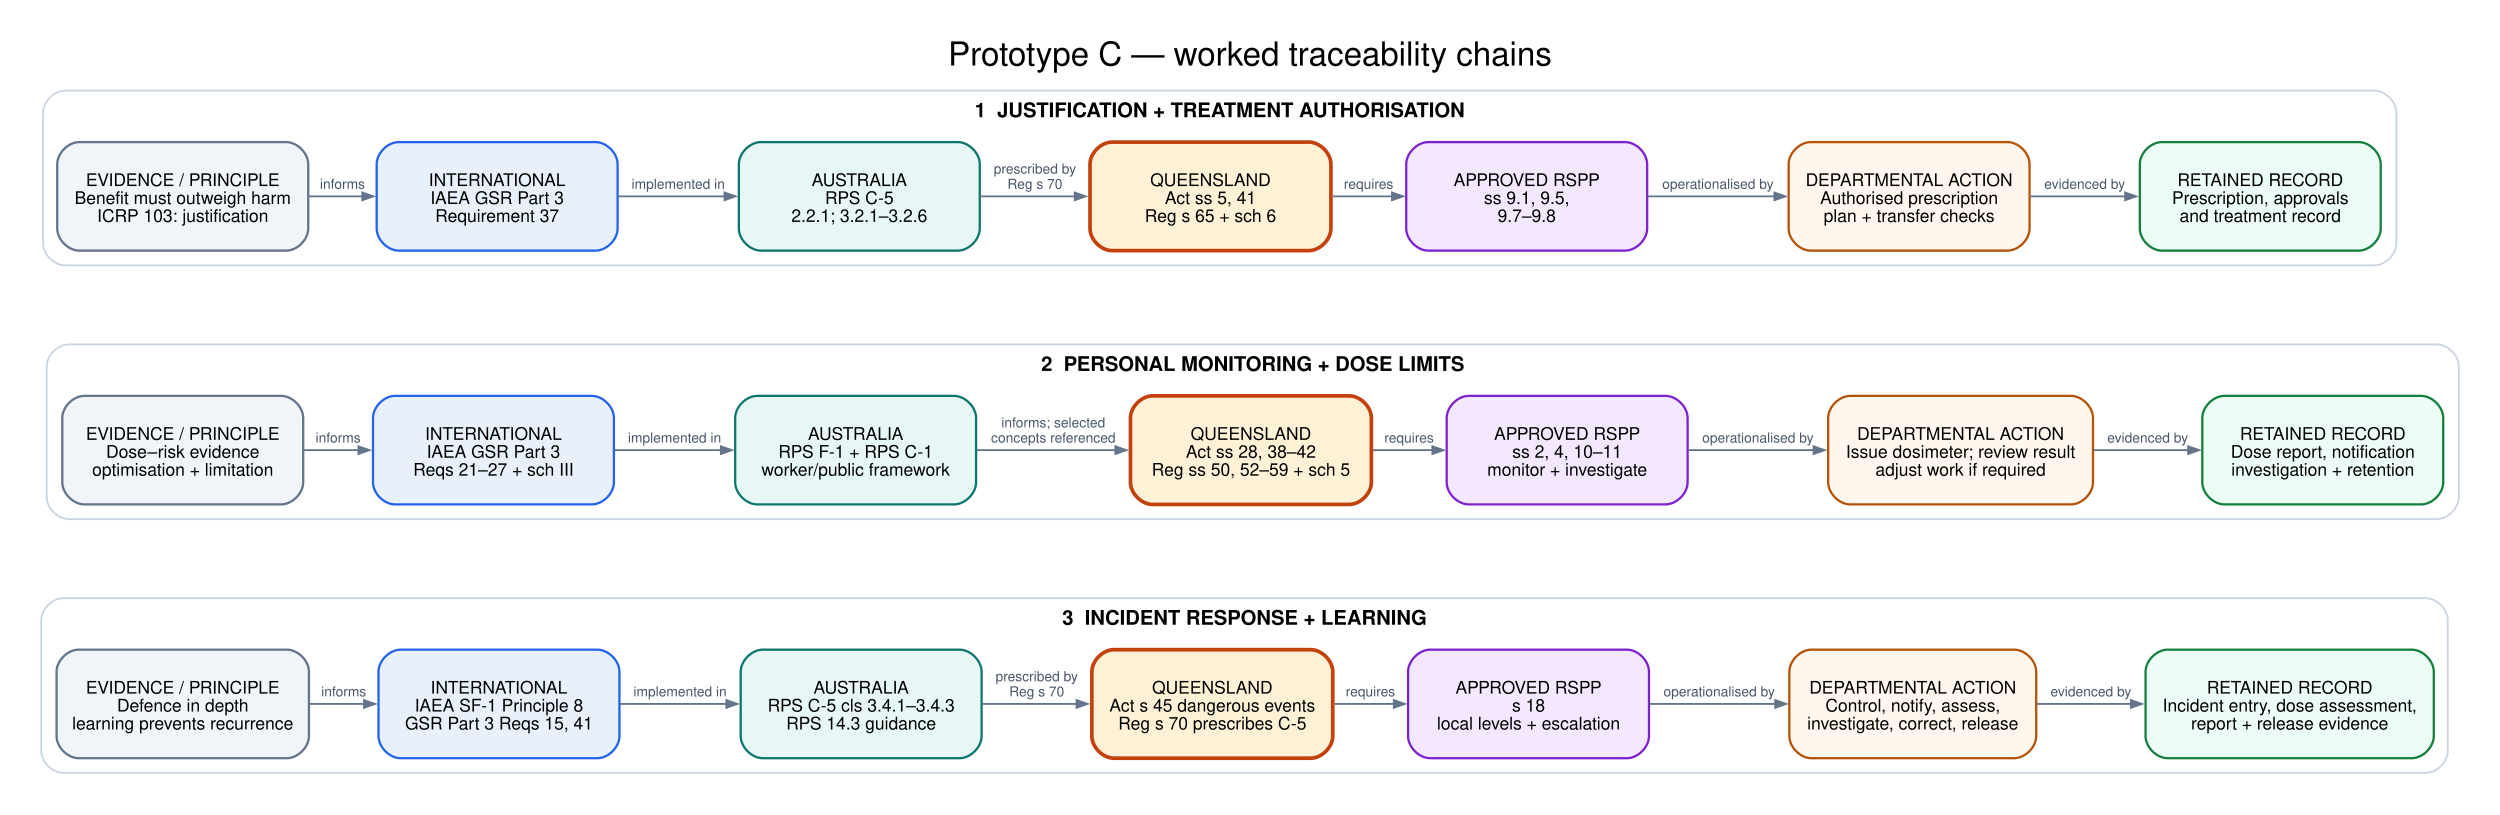
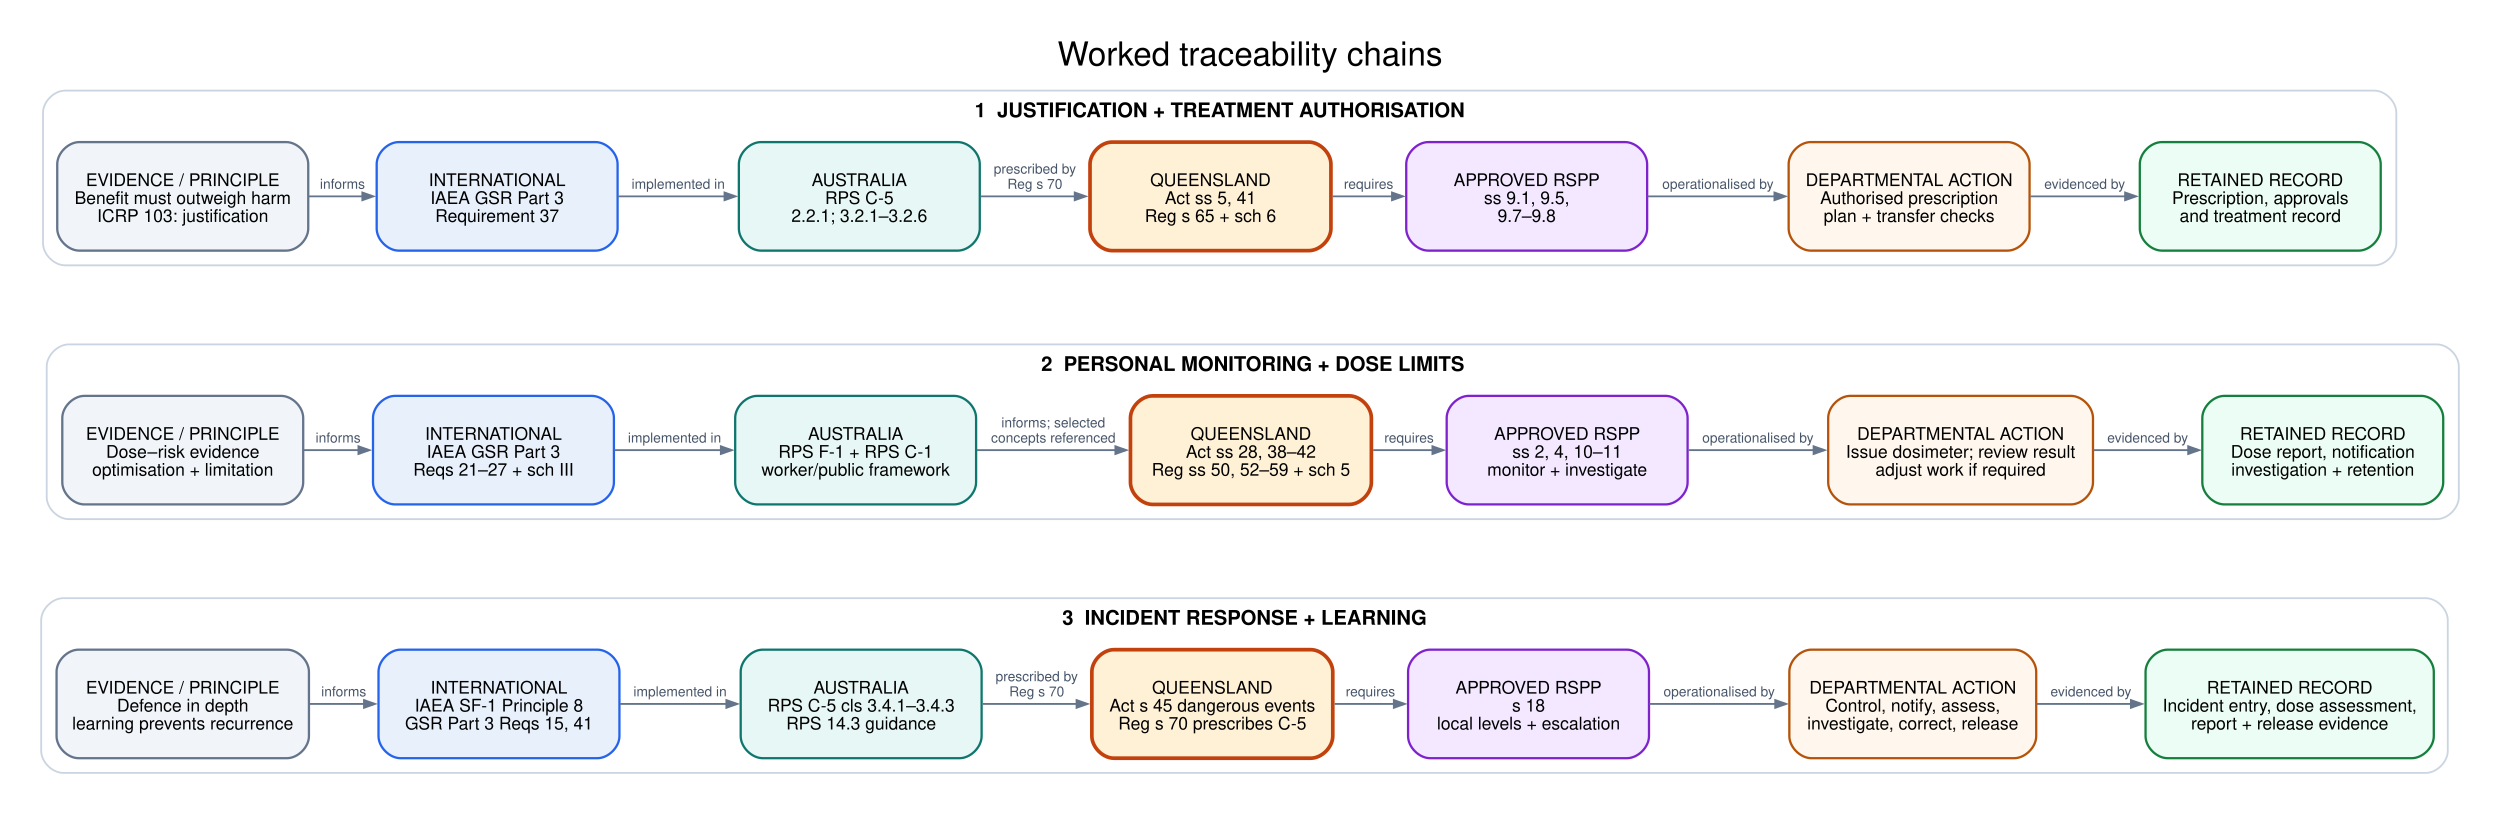
<svg xmlns="http://www.w3.org/2000/svg" width="1360pt" height="443pt" viewBox="0.00 0.00 1359.80 442.67">
  <g id="graph0" class="graph" transform="scale(1 1) rotate(0) translate(14.4 428.27)">
-     <text text-anchor="middle" x="665.5" y="-392.77" font-family="Helvetica,sans-Serif" font-size="18.00">Prototype C — worked traceability chains</text>
+     <text text-anchor="middle" x="665.5" y="-392.77" font-family="Helvetica,sans-Serif" font-size="18.00">Worked traceability chains</text>
    <g id="clust1" class="cluster">
      <path fill="none" stroke="#cbd5e1" d="M21,-284.08C21,-284.08 1277,-284.08 1277,-284.08 1283,-284.08 1289,-290.08 1289,-296.08 1289,-296.08 1289,-367.12 1289,-367.12 1289,-373.12 1283,-379.12 1277,-379.12 1277,-379.12 21,-379.12 21,-379.12 15,-379.12 9,-373.12 9,-367.12 9,-367.12 9,-296.08 9,-296.08 9,-290.08 15,-284.08 21,-284.08" />
      <text text-anchor="middle" x="649" y="-364.67" font-family="Helvetica,sans-Serif" font-weight="bold" font-size="11.00">1  JUSTIFICATION + TREATMENT AUTHORISATION</text>
    </g>
    <g id="clust2" class="cluster">
      <path fill="none" stroke="#cbd5e1" d="M23,-146.04C23,-146.04 1311,-146.04 1311,-146.04 1317,-146.04 1323,-152.04 1323,-158.04 1323,-158.04 1323,-229.08 1323,-229.08 1323,-235.08 1317,-241.08 1311,-241.08 1311,-241.08 23,-241.08 23,-241.08 17,-241.08 11,-235.08 11,-229.08 11,-229.08 11,-158.04 11,-158.04 11,-152.04 17,-146.04 23,-146.04" />
      <text text-anchor="middle" x="667" y="-226.63" font-family="Helvetica,sans-Serif" font-weight="bold" font-size="11.00">2  PERSONAL MONITORING + DOSE LIMITS</text>
    </g>
    <g id="clust3" class="cluster">
      <path fill="none" stroke="#cbd5e1" d="M20,-8C20,-8 1305,-8 1305,-8 1311,-8 1317,-14 1317,-20 1317,-20 1317,-91.04 1317,-91.04 1317,-97.04 1311,-103.04 1305,-103.04 1305,-103.04 20,-103.04 20,-103.04 14,-103.04 8,-97.04 8,-91.04 8,-91.04 8,-20 8,-20 8,-14 14,-8 20,-8" />
      <text text-anchor="middle" x="662.5" y="-88.59" font-family="Helvetica,sans-Serif" font-weight="bold" font-size="11.00">3  INCIDENT RESPONSE + LEARNING</text>
    </g>
    <g id="node1" class="node">
      <path fill="#f1f5f9" stroke="#64748b" stroke-width="1.25" d="M141.26,-351.12C141.26,-351.12 28.74,-351.12 28.74,-351.12 22.74,-351.12 16.73,-345.12 16.73,-339.12 16.73,-339.12 16.73,-304.08 16.73,-304.08 16.73,-298.08 22.73,-292.08 28.73,-292.08 28.73,-292.08 141.26,-292.08 141.26,-292.08 147.26,-292.08 153.26,-298.08 153.26,-304.08 153.26,-304.08 153.26,-339.12 153.26,-339.12 153.26,-345.12 147.26,-351.12 141.26,-351.12" />
      <text text-anchor="middle" x="85" y="-327.2" font-family="Helvetica,sans-Serif" font-size="9.50">EVIDENCE / PRINCIPLE</text>
      <text text-anchor="middle" x="85" y="-317.45" font-family="Helvetica,sans-Serif" font-size="9.50">Benefit must outweigh harm</text>
      <text text-anchor="middle" x="85" y="-307.7" font-family="Helvetica,sans-Serif" font-size="9.50">ICRP 103: justification</text>
    </g>
    <g id="node2" class="node">
      <path fill="#e8f1fb" stroke="#2563eb" stroke-width="1.25" d="M309.52,-351.12C309.52,-351.12 202.48,-351.12 202.48,-351.12 196.48,-351.12 190.48,-345.12 190.48,-339.12 190.48,-339.12 190.48,-304.08 190.48,-304.08 190.48,-298.08 196.48,-292.08 202.48,-292.08 202.48,-292.08 309.52,-292.08 309.52,-292.08 315.52,-292.08 321.52,-298.08 321.52,-304.08 321.52,-304.08 321.52,-339.12 321.52,-339.12 321.52,-345.12 315.52,-351.12 309.52,-351.12" />
      <text text-anchor="middle" x="256" y="-327.2" font-family="Helvetica,sans-Serif" font-size="9.50">INTERNATIONAL</text>
      <text text-anchor="middle" x="256" y="-317.45" font-family="Helvetica,sans-Serif" font-size="9.50">IAEA GSR Part 3</text>
      <text text-anchor="middle" x="256" y="-307.7" font-family="Helvetica,sans-Serif" font-size="9.50">Requirement 37</text>
    </g>
    <g id="edge1" class="edge">
      <path fill="none" stroke="#64748b" d="M153.57,-321.6C163.19,-321.6 173.12,-321.6 182.82,-321.6" />
      <polygon fill="#64748b" stroke="#64748b" points="182.68,-323.7 188.68,-321.6 182.68,-319.5 182.68,-323.7" />
      <text text-anchor="middle" x="171.87" y="-325.72" font-family="Helvetica,sans-Serif" font-size="7.50" fill="#475569">informs</text>
    </g>
    <g id="node8" class="node">
      <path fill="#f1f5f9" stroke="#64748b" stroke-width="1.25" d="M138.52,-213.08C138.52,-213.08 31.48,-213.08 31.48,-213.08 25.48,-213.08 19.48,-207.08 19.48,-201.08 19.48,-201.08 19.48,-166.04 19.48,-166.04 19.48,-160.04 25.48,-154.04 31.48,-154.04 31.48,-154.04 138.52,-154.04 138.52,-154.04 144.52,-154.04 150.52,-160.04 150.52,-166.04 150.52,-166.04 150.52,-201.08 150.52,-201.08 150.52,-207.08 144.52,-213.08 138.52,-213.08" />
      <text text-anchor="middle" x="85" y="-189.16" font-family="Helvetica,sans-Serif" font-size="9.50">EVIDENCE / PRINCIPLE</text>
      <text text-anchor="middle" x="85" y="-179.41" font-family="Helvetica,sans-Serif" font-size="9.50">Dose–risk evidence</text>
      <text text-anchor="middle" x="85" y="-169.66" font-family="Helvetica,sans-Serif" font-size="9.50">optimisation + limitation</text>
    </g>
    <g id="node3" class="node">
      <path fill="#e6f7f5" stroke="#0f766e" stroke-width="1.25" d="M506.52,-351.12C506.52,-351.12 399.48,-351.12 399.48,-351.12 393.48,-351.12 387.48,-345.12 387.48,-339.12 387.48,-339.12 387.48,-304.08 387.48,-304.08 387.48,-298.08 393.48,-292.08 399.48,-292.08 399.48,-292.08 506.52,-292.08 506.52,-292.08 512.52,-292.08 518.52,-298.08 518.52,-304.08 518.52,-304.08 518.52,-339.12 518.52,-339.12 518.52,-345.12 512.52,-351.12 506.52,-351.12" />
      <text text-anchor="middle" x="453" y="-327.2" font-family="Helvetica,sans-Serif" font-size="9.50">AUSTRALIA</text>
      <text text-anchor="middle" x="453" y="-317.45" font-family="Helvetica,sans-Serif" font-size="9.50">RPS C-5</text>
      <text text-anchor="middle" x="453" y="-307.7" font-family="Helvetica,sans-Serif" font-size="9.50">2.2.1; 3.2.1–3.2.6</text>
    </g>
    <g id="edge2" class="edge">
      <path fill="none" stroke="#64748b" d="M321.87,-321.6C340.44,-321.6 360.74,-321.6 379.71,-321.6" />
      <polygon fill="#64748b" stroke="#64748b" points="379.68,-323.7 385.68,-321.6 379.68,-319.5 379.68,-323.7" />
      <text text-anchor="middle" x="354.5" y="-325.72" font-family="Helvetica,sans-Serif" font-size="7.50" fill="#475569">implemented in</text>
    </g>
    <g id="node4" class="node">
      <path fill="#fff1d6" stroke="#c2410c" stroke-width="2" d="M697.52,-351.12C697.52,-351.12 590.48,-351.12 590.48,-351.12 584.48,-351.12 578.48,-345.12 578.48,-339.12 578.48,-339.12 578.48,-304.08 578.48,-304.08 578.48,-298.08 584.48,-292.08 590.48,-292.08 590.48,-292.08 697.52,-292.08 697.52,-292.08 703.52,-292.08 709.52,-298.08 709.52,-304.08 709.52,-304.08 709.52,-339.12 709.52,-339.12 709.52,-345.12 703.52,-351.12 697.52,-351.12" />
      <text text-anchor="middle" x="644" y="-327.2" font-family="Helvetica,sans-Serif" font-size="9.50">QUEENSLAND</text>
      <text text-anchor="middle" x="644" y="-317.45" font-family="Helvetica,sans-Serif" font-size="9.50">Act ss 5, 41</text>
      <text text-anchor="middle" x="644" y="-307.7" font-family="Helvetica,sans-Serif" font-size="9.50">Reg s 65 + sch 6</text>
    </g>
    <g id="edge3" class="edge">
      <path fill="none" stroke="#64748b" d="M519,-321.6C535.6,-321.6 553.53,-321.6 570.48,-321.6" />
      <polygon fill="#64748b" stroke="#64748b" points="570.16,-323.7 576.16,-321.6 570.16,-319.5 570.16,-323.7" />
      <text text-anchor="middle" x="548.5" y="-333.97" font-family="Helvetica,sans-Serif" font-size="7.50" fill="#475569">prescribed by</text>
      <text text-anchor="middle" x="548.5" y="-325.72" font-family="Helvetica,sans-Serif" font-size="7.50" fill="#475569">Reg s 70</text>
    </g>
    <g id="node5" class="node">
      <path fill="#f3e8ff" stroke="#7e22ce" stroke-width="1.25" d="M869.52,-351.12C869.52,-351.12 762.48,-351.12 762.48,-351.12 756.48,-351.12 750.48,-345.12 750.48,-339.12 750.48,-339.12 750.48,-304.08 750.48,-304.08 750.48,-298.08 756.48,-292.08 762.48,-292.08 762.48,-292.08 869.52,-292.08 869.52,-292.08 875.52,-292.08 881.52,-298.08 881.52,-304.08 881.52,-304.08 881.52,-339.12 881.52,-339.12 881.52,-345.12 875.52,-351.12 869.52,-351.12" />
      <text text-anchor="middle" x="816" y="-327.2" font-family="Helvetica,sans-Serif" font-size="9.50">APPROVED RSPP</text>
      <text text-anchor="middle" x="816" y="-317.45" font-family="Helvetica,sans-Serif" font-size="9.50">ss 9.1, 9.5,</text>
      <text text-anchor="middle" x="816" y="-307.7" font-family="Helvetica,sans-Serif" font-size="9.50">9.7–9.8</text>
    </g>
    <g id="edge4" class="edge">
      <path fill="none" stroke="#64748b" d="M710.5,-321.6C721.1,-321.6 732.12,-321.6 742.86,-321.6" />
      <polygon fill="#64748b" stroke="#64748b" points="742.73,-323.7 748.73,-321.6 742.73,-319.5 742.73,-323.7" />
      <text text-anchor="middle" x="730" y="-325.72" font-family="Helvetica,sans-Serif" font-size="7.50" fill="#475569">requires</text>
    </g>
    <g id="node6" class="node">
      <path fill="#fff7ed" stroke="#b45309" stroke-width="1.25" d="M1077.52,-351.12C1077.52,-351.12 970.48,-351.12 970.48,-351.12 964.48,-351.12 958.48,-345.12 958.48,-339.12 958.48,-339.12 958.48,-304.08 958.48,-304.08 958.48,-298.08 964.48,-292.08 970.48,-292.08 970.48,-292.08 1077.52,-292.08 1077.52,-292.08 1083.52,-292.08 1089.52,-298.08 1089.52,-304.08 1089.52,-304.08 1089.52,-339.12 1089.52,-339.12 1089.52,-345.12 1083.52,-351.12 1077.52,-351.12" />
      <text text-anchor="middle" x="1024" y="-327.2" font-family="Helvetica,sans-Serif" font-size="9.50">DEPARTMENTAL ACTION</text>
      <text text-anchor="middle" x="1024" y="-317.45" font-family="Helvetica,sans-Serif" font-size="9.50">Authorised prescription</text>
      <text text-anchor="middle" x="1024" y="-307.7" font-family="Helvetica,sans-Serif" font-size="9.50">plan + transfer checks</text>
    </g>
    <g id="edge5" class="edge">
      <path fill="none" stroke="#64748b" d="M881.81,-321.6C903.83,-321.6 928.5,-321.6 951.03,-321.6" />
      <polygon fill="#64748b" stroke="#64748b" points="950.75,-323.7 956.75,-321.6 950.75,-319.5 950.75,-323.7" />
      <text text-anchor="middle" x="920" y="-325.72" font-family="Helvetica,sans-Serif" font-size="7.50" fill="#475569">operationalised by</text>
    </g>
    <g id="node7" class="node">
      <path fill="#ecfdf5" stroke="#15803d" stroke-width="1.25" d="M1268.52,-351.12C1268.52,-351.12 1161.48,-351.12 1161.48,-351.12 1155.48,-351.12 1149.48,-345.12 1149.48,-339.12 1149.48,-339.12 1149.48,-304.08 1149.48,-304.08 1149.48,-298.08 1155.48,-292.08 1161.48,-292.08 1161.48,-292.08 1268.52,-292.08 1268.52,-292.08 1274.52,-292.08 1280.52,-298.08 1280.52,-304.08 1280.52,-304.08 1280.52,-339.12 1280.52,-339.12 1280.52,-345.12 1274.52,-351.12 1268.52,-351.12" />
      <text text-anchor="middle" x="1215" y="-327.2" font-family="Helvetica,sans-Serif" font-size="9.50">RETAINED RECORD</text>
      <text text-anchor="middle" x="1215" y="-317.45" font-family="Helvetica,sans-Serif" font-size="9.50">Prescription, approvals</text>
      <text text-anchor="middle" x="1215" y="-307.7" font-family="Helvetica,sans-Serif" font-size="9.50">and treatment record</text>
    </g>
    <g id="edge6" class="edge">
      <path fill="none" stroke="#64748b" d="M1090,-321.6C1106.7,-321.6 1124.73,-321.6 1141.77,-321.6" />
      <polygon fill="#64748b" stroke="#64748b" points="1141.49,-323.7 1147.49,-321.6 1141.48,-319.5 1141.49,-323.7" />
      <text text-anchor="middle" x="1119.5" y="-325.72" font-family="Helvetica,sans-Serif" font-size="7.50" fill="#475569">evidenced by</text>
    </g>
    <g id="node9" class="node">
      <path fill="#e8f1fb" stroke="#2563eb" stroke-width="1.25" d="M307.52,-213.08C307.52,-213.08 200.48,-213.08 200.48,-213.08 194.48,-213.08 188.48,-207.08 188.48,-201.08 188.48,-201.08 188.48,-166.04 188.48,-166.04 188.48,-160.04 194.48,-154.04 200.48,-154.04 200.48,-154.04 307.52,-154.04 307.52,-154.04 313.52,-154.04 319.52,-160.04 319.52,-166.04 319.52,-166.04 319.52,-201.08 319.52,-201.08 319.52,-207.08 313.52,-213.08 307.52,-213.08" />
      <text text-anchor="middle" x="254" y="-189.16" font-family="Helvetica,sans-Serif" font-size="9.50">INTERNATIONAL</text>
      <text text-anchor="middle" x="254" y="-179.41" font-family="Helvetica,sans-Serif" font-size="9.50">IAEA GSR Part 3</text>
      <text text-anchor="middle" x="254" y="-169.66" font-family="Helvetica,sans-Serif" font-size="9.50">Reqs 21–27 + sch III</text>
    </g>
    <g id="edge7" class="edge">
      <path fill="none" stroke="#64748b" d="M150.82,-183.56C160.67,-183.56 170.87,-183.56 180.85,-183.56" />
      <polygon fill="#64748b" stroke="#64748b" points="180.56,-185.66 186.56,-183.56 180.56,-181.46 180.56,-185.66" />
      <text text-anchor="middle" x="169.5" y="-187.69" font-family="Helvetica,sans-Serif" font-size="7.50" fill="#475569">informs</text>
    </g>
    <g id="node15" class="node">
      <path fill="#f1f5f9" stroke="#64748b" stroke-width="1.25" d="M141.64,-75.04C141.64,-75.04 28.36,-75.04 28.36,-75.04 22.36,-75.04 16.36,-69.04 16.36,-63.04 16.36,-63.04 16.36,-28 16.36,-28 16.36,-22 22.36,-16 28.36,-16 28.36,-16 141.64,-16 141.64,-16 147.64,-16 153.64,-22 153.64,-28 153.64,-28 153.64,-63.04 153.64,-63.04 153.64,-69.04 147.64,-75.04 141.64,-75.04" />
      <text text-anchor="middle" x="85" y="-51.12" font-family="Helvetica,sans-Serif" font-size="9.50">EVIDENCE / PRINCIPLE</text>
      <text text-anchor="middle" x="85" y="-41.37" font-family="Helvetica,sans-Serif" font-size="9.50">Defence in depth</text>
      <text text-anchor="middle" x="85" y="-31.62" font-family="Helvetica,sans-Serif" font-size="9.50">learning prevents recurrence</text>
    </g>
    <g id="node10" class="node">
      <path fill="#e6f7f5" stroke="#0f766e" stroke-width="1.25" d="M504.52,-213.08C504.52,-213.08 397.48,-213.08 397.48,-213.08 391.48,-213.08 385.48,-207.08 385.48,-201.08 385.48,-201.08 385.48,-166.04 385.48,-166.04 385.48,-160.04 391.48,-154.04 397.48,-154.04 397.48,-154.04 504.52,-154.04 504.52,-154.04 510.52,-154.04 516.52,-160.04 516.52,-166.04 516.52,-166.04 516.52,-201.08 516.52,-201.08 516.52,-207.08 510.52,-213.08 504.52,-213.08" />
      <text text-anchor="middle" x="451" y="-189.16" font-family="Helvetica,sans-Serif" font-size="9.50">AUSTRALIA</text>
      <text text-anchor="middle" x="451" y="-179.41" font-family="Helvetica,sans-Serif" font-size="9.50">RPS F-1 + RPS C-1</text>
      <text text-anchor="middle" x="451" y="-169.66" font-family="Helvetica,sans-Serif" font-size="9.50">worker/public framework</text>
    </g>
    <g id="edge8" class="edge">
      <path fill="none" stroke="#64748b" d="M319.87,-183.56C338.44,-183.56 358.74,-183.56 377.71,-183.56" />
      <polygon fill="#64748b" stroke="#64748b" points="377.68,-185.66 383.68,-183.56 377.68,-181.46 377.68,-185.66" />
      <text text-anchor="middle" x="352.5" y="-187.69" font-family="Helvetica,sans-Serif" font-size="7.50" fill="#475569">implemented in</text>
    </g>
    <g id="node11" class="node">
      <path fill="#fff1d6" stroke="#c2410c" stroke-width="2" d="M719.52,-213.08C719.52,-213.08 612.48,-213.08 612.48,-213.08 606.48,-213.08 600.48,-207.08 600.48,-201.08 600.48,-201.08 600.48,-166.04 600.48,-166.04 600.48,-160.04 606.48,-154.04 612.48,-154.04 612.48,-154.04 719.52,-154.04 719.52,-154.04 725.52,-154.04 731.52,-160.04 731.52,-166.04 731.52,-166.04 731.52,-201.08 731.52,-201.08 731.52,-207.08 725.52,-213.08 719.52,-213.08" />
      <text text-anchor="middle" x="666" y="-189.16" font-family="Helvetica,sans-Serif" font-size="9.50">QUEENSLAND</text>
      <text text-anchor="middle" x="666" y="-179.41" font-family="Helvetica,sans-Serif" font-size="9.50">Act ss 28, 38–42</text>
      <text text-anchor="middle" x="666" y="-169.66" font-family="Helvetica,sans-Serif" font-size="9.50">Reg ss 50, 52–59 + sch 5</text>
    </g>
    <g id="edge9" class="edge">
      <path fill="none" stroke="#64748b" d="M516.97,-183.56C540.8,-183.56 567.84,-183.56 592.29,-183.56" />
      <polygon fill="#64748b" stroke="#64748b" points="592.27,-185.66 598.27,-183.56 592.27,-181.46 592.27,-185.66" />
      <text text-anchor="middle" x="558.5" y="-195.94" font-family="Helvetica,sans-Serif" font-size="7.50" fill="#475569">informs; selected</text>
      <text text-anchor="middle" x="558.5" y="-187.69" font-family="Helvetica,sans-Serif" font-size="7.50" fill="#475569">concepts referenced</text>
    </g>
    <g id="node12" class="node">
      <path fill="#f3e8ff" stroke="#7e22ce" stroke-width="1.25" d="M891.52,-213.08C891.52,-213.08 784.48,-213.08 784.48,-213.08 778.48,-213.08 772.48,-207.08 772.48,-201.08 772.48,-201.08 772.48,-166.04 772.48,-166.04 772.48,-160.04 778.48,-154.04 784.48,-154.04 784.48,-154.04 891.52,-154.04 891.52,-154.04 897.52,-154.04 903.52,-160.04 903.52,-166.04 903.52,-166.04 903.52,-201.08 903.52,-201.08 903.52,-207.08 897.52,-213.08 891.52,-213.08" />
      <text text-anchor="middle" x="838" y="-189.16" font-family="Helvetica,sans-Serif" font-size="9.50">APPROVED RSPP</text>
      <text text-anchor="middle" x="838" y="-179.41" font-family="Helvetica,sans-Serif" font-size="9.50">ss 2, 4, 10–11</text>
      <text text-anchor="middle" x="838" y="-169.66" font-family="Helvetica,sans-Serif" font-size="9.50">monitor + investigate</text>
    </g>
    <g id="edge10" class="edge">
      <path fill="none" stroke="#64748b" d="M732.5,-183.56C743.1,-183.56 754.12,-183.56 764.86,-183.56" />
      <polygon fill="#64748b" stroke="#64748b" points="764.73,-185.66 770.73,-183.56 764.73,-181.46 764.73,-185.66" />
      <text text-anchor="middle" x="752" y="-187.69" font-family="Helvetica,sans-Serif" font-size="7.50" fill="#475569">requires</text>
    </g>
    <g id="node13" class="node">
      <path fill="#fff7ed" stroke="#b45309" stroke-width="1.25" d="M1112.02,-213.08C1112.02,-213.08 991.99,-213.08 991.99,-213.08 985.99,-213.08 979.99,-207.08 979.99,-201.08 979.99,-201.08 979.99,-166.04 979.99,-166.04 979.99,-160.04 985.99,-154.04 991.99,-154.04 991.99,-154.04 1112.02,-154.04 1112.02,-154.04 1118.02,-154.04 1124.02,-160.04 1124.02,-166.04 1124.02,-166.04 1124.02,-201.08 1124.02,-201.08 1124.02,-207.08 1118.02,-213.08 1112.02,-213.08" />
      <text text-anchor="middle" x="1052" y="-189.16" font-family="Helvetica,sans-Serif" font-size="9.50">DEPARTMENTAL ACTION</text>
      <text text-anchor="middle" x="1052" y="-179.41" font-family="Helvetica,sans-Serif" font-size="9.50">Issue dosimeter; review result</text>
      <text text-anchor="middle" x="1052" y="-169.66" font-family="Helvetica,sans-Serif" font-size="9.50">adjust work if required</text>
    </g>
    <g id="edge11" class="edge">
      <path fill="none" stroke="#64748b" d="M903.95,-183.56C925.56,-183.56 949.8,-183.56 972.32,-183.56" />
      <polygon fill="#64748b" stroke="#64748b" points="972.05,-185.66 978.05,-183.56 972.05,-181.46 972.05,-185.66" />
      <text text-anchor="middle" x="941.75" y="-187.69" font-family="Helvetica,sans-Serif" font-size="7.50" fill="#475569">operationalised by</text>
    </g>
    <g id="node14" class="node">
      <path fill="#ecfdf5" stroke="#15803d" stroke-width="1.25" d="M1302.52,-213.08C1302.52,-213.08 1195.48,-213.08 1195.48,-213.08 1189.48,-213.08 1183.48,-207.08 1183.48,-201.08 1183.48,-201.08 1183.48,-166.04 1183.48,-166.04 1183.48,-160.04 1189.48,-154.04 1195.48,-154.04 1195.48,-154.04 1302.52,-154.04 1302.52,-154.04 1308.52,-154.04 1314.52,-160.04 1314.52,-166.04 1314.52,-166.04 1314.52,-201.08 1314.52,-201.08 1314.52,-207.08 1308.52,-213.08 1302.52,-213.08" />
      <text text-anchor="middle" x="1249" y="-189.16" font-family="Helvetica,sans-Serif" font-size="9.50">RETAINED RECORD</text>
      <text text-anchor="middle" x="1249" y="-179.41" font-family="Helvetica,sans-Serif" font-size="9.50">Dose report, notification</text>
      <text text-anchor="middle" x="1249" y="-169.66" font-family="Helvetica,sans-Serif" font-size="9.50">investigation + retention</text>
    </g>
    <g id="edge12" class="edge">
      <path fill="none" stroke="#64748b" d="M1124.24,-183.56C1141.15,-183.56 1159.17,-183.56 1176.11,-183.56" />
      <polygon fill="#64748b" stroke="#64748b" points="1175.79,-185.66 1181.79,-183.56 1175.79,-181.46 1175.79,-185.66" />
      <text text-anchor="middle" x="1153.75" y="-187.69" font-family="Helvetica,sans-Serif" font-size="7.50" fill="#475569">evidenced by</text>
    </g>
    <g id="node16" class="node">
      <path fill="#e8f1fb" stroke="#2563eb" stroke-width="1.25" d="M310.52,-75.04C310.52,-75.04 203.48,-75.04 203.48,-75.04 197.48,-75.04 191.48,-69.04 191.48,-63.04 191.48,-63.04 191.48,-28 191.48,-28 191.48,-22 197.48,-16 203.48,-16 203.48,-16 310.52,-16 310.52,-16 316.52,-16 322.52,-22 322.52,-28 322.52,-28 322.52,-63.04 322.52,-63.04 322.52,-69.04 316.52,-75.04 310.52,-75.04" />
      <text text-anchor="middle" x="257" y="-51.12" font-family="Helvetica,sans-Serif" font-size="9.50">INTERNATIONAL</text>
      <text text-anchor="middle" x="257" y="-41.37" font-family="Helvetica,sans-Serif" font-size="9.50">IAEA SF-1 Principle 8</text>
      <text text-anchor="middle" x="257" y="-31.62" font-family="Helvetica,sans-Serif" font-size="9.50">GSR Part 3 Reqs 15, 41</text>
    </g>
    <g id="edge13" class="edge">
      <path fill="none" stroke="#64748b" d="M153.97,-45.52C163.72,-45.52 173.79,-45.52 183.62,-45.52" />
      <polygon fill="#64748b" stroke="#64748b" points="183.58,-47.62 189.58,-45.52 183.58,-43.42 183.58,-47.62" />
      <text text-anchor="middle" x="172.56" y="-49.64" font-family="Helvetica,sans-Serif" font-size="7.50" fill="#475569">informs</text>
    </g>
    <g id="node17" class="node">
      <path fill="#e6f7f5" stroke="#0f766e" stroke-width="1.25" d="M507.52,-75.04C507.52,-75.04 400.48,-75.04 400.48,-75.04 394.48,-75.04 388.48,-69.04 388.48,-63.04 388.48,-63.04 388.48,-28 388.48,-28 388.48,-22 394.48,-16 400.48,-16 400.48,-16 507.52,-16 507.52,-16 513.52,-16 519.52,-22 519.52,-28 519.52,-28 519.52,-63.04 519.52,-63.04 519.52,-69.04 513.52,-75.04 507.52,-75.04" />
      <text text-anchor="middle" x="454" y="-51.12" font-family="Helvetica,sans-Serif" font-size="9.50">AUSTRALIA</text>
      <text text-anchor="middle" x="454" y="-41.37" font-family="Helvetica,sans-Serif" font-size="9.50">RPS C-5 cls 3.4.1–3.4.3</text>
      <text text-anchor="middle" x="454" y="-31.62" font-family="Helvetica,sans-Serif" font-size="9.50">RPS 14.3 guidance</text>
    </g>
    <g id="edge14" class="edge">
      <path fill="none" stroke="#64748b" d="M322.87,-45.52C341.44,-45.52 361.74,-45.52 380.71,-45.52" />
      <polygon fill="#64748b" stroke="#64748b" points="380.68,-47.62 386.68,-45.52 380.68,-43.42 380.68,-47.62" />
      <text text-anchor="middle" x="355.5" y="-49.64" font-family="Helvetica,sans-Serif" font-size="7.50" fill="#475569">implemented in</text>
    </g>
    <g id="node18" class="node">
      <path fill="#fff1d6" stroke="#c2410c" stroke-width="2" d="M698.52,-75.04C698.52,-75.04 591.48,-75.04 591.48,-75.04 585.48,-75.04 579.48,-69.04 579.48,-63.04 579.48,-63.04 579.48,-28 579.48,-28 579.48,-22 585.48,-16 591.48,-16 591.48,-16 698.52,-16 698.52,-16 704.52,-16 710.52,-22 710.52,-28 710.52,-28 710.52,-63.04 710.52,-63.04 710.52,-69.04 704.52,-75.04 698.52,-75.04" />
      <text text-anchor="middle" x="645" y="-51.12" font-family="Helvetica,sans-Serif" font-size="9.50">QUEENSLAND</text>
      <text text-anchor="middle" x="645" y="-41.37" font-family="Helvetica,sans-Serif" font-size="9.50">Act s 45 dangerous events</text>
      <text text-anchor="middle" x="645" y="-31.62" font-family="Helvetica,sans-Serif" font-size="9.50">Reg s 70 prescribes C-5</text>
    </g>
    <g id="edge15" class="edge">
      <path fill="none" stroke="#64748b" d="M520,-45.52C536.6,-45.52 554.53,-45.52 571.48,-45.52" />
      <polygon fill="#64748b" stroke="#64748b" points="571.16,-47.62 577.16,-45.52 571.16,-43.42 571.16,-47.62" />
      <text text-anchor="middle" x="549.5" y="-57.89" font-family="Helvetica,sans-Serif" font-size="7.50" fill="#475569">prescribed by</text>
      <text text-anchor="middle" x="549.5" y="-49.64" font-family="Helvetica,sans-Serif" font-size="7.50" fill="#475569">Reg s 70</text>
    </g>
    <g id="node19" class="node">
      <path fill="#f3e8ff" stroke="#7e22ce" stroke-width="1.25" d="M870.52,-75.04C870.52,-75.04 763.48,-75.04 763.48,-75.04 757.48,-75.04 751.48,-69.04 751.48,-63.04 751.48,-63.04 751.48,-28 751.48,-28 751.48,-22 757.48,-16 763.48,-16 763.48,-16 870.52,-16 870.52,-16 876.52,-16 882.52,-22 882.52,-28 882.52,-28 882.52,-63.04 882.52,-63.04 882.52,-69.04 876.52,-75.04 870.52,-75.04" />
      <text text-anchor="middle" x="817" y="-51.12" font-family="Helvetica,sans-Serif" font-size="9.50">APPROVED RSPP</text>
      <text text-anchor="middle" x="817" y="-41.37" font-family="Helvetica,sans-Serif" font-size="9.50">s 18</text>
      <text text-anchor="middle" x="817" y="-31.62" font-family="Helvetica,sans-Serif" font-size="9.50">local levels + escalation</text>
    </g>
    <g id="edge16" class="edge">
      <path fill="none" stroke="#64748b" d="M711.5,-45.52C722.1,-45.52 733.12,-45.52 743.86,-45.52" />
      <polygon fill="#64748b" stroke="#64748b" points="743.73,-47.62 749.73,-45.52 743.73,-43.42 743.73,-47.62" />
      <text text-anchor="middle" x="731" y="-49.64" font-family="Helvetica,sans-Serif" font-size="7.50" fill="#475569">requires</text>
    </g>
    <g id="node20" class="node">
      <path fill="#fff7ed" stroke="#b45309" stroke-width="1.25" d="M1081.14,-75.04C1081.14,-75.04 970.86,-75.04 970.86,-75.04 964.86,-75.04 958.86,-69.04 958.86,-63.04 958.86,-63.04 958.86,-28 958.86,-28 958.86,-22 964.86,-16 970.86,-16 970.86,-16 1081.14,-16 1081.14,-16 1087.14,-16 1093.14,-22 1093.14,-28 1093.14,-28 1093.14,-63.04 1093.14,-63.04 1093.14,-69.04 1087.14,-75.04 1081.14,-75.04" />
      <text text-anchor="middle" x="1026" y="-51.12" font-family="Helvetica,sans-Serif" font-size="9.50">DEPARTMENTAL ACTION</text>
      <text text-anchor="middle" x="1026" y="-41.37" font-family="Helvetica,sans-Serif" font-size="9.50">Control, notify, assess,</text>
      <text text-anchor="middle" x="1026" y="-31.62" font-family="Helvetica,sans-Serif" font-size="9.50">investigate, correct, release</text>
    </g>
    <g id="edge17" class="edge">
      <path fill="none" stroke="#64748b" d="M882.84,-45.52C904.56,-45.52 928.86,-45.52 951.2,-45.52" />
      <polygon fill="#64748b" stroke="#64748b" points="951.18,-47.62 957.18,-45.52 951.18,-43.42 951.18,-47.62" />
      <text text-anchor="middle" x="920.69" y="-49.64" font-family="Helvetica,sans-Serif" font-size="7.50" fill="#475569">operationalised by</text>
    </g>
    <g id="node21" class="node">
      <path fill="#ecfdf5" stroke="#15803d" stroke-width="1.25" d="M1297.39,-75.04C1297.39,-75.04 1164.61,-75.04 1164.61,-75.04 1158.61,-75.04 1152.61,-69.04 1152.61,-63.04 1152.61,-63.04 1152.61,-28 1152.61,-28 1152.61,-22 1158.61,-16 1164.61,-16 1164.61,-16 1297.39,-16 1297.39,-16 1303.39,-16 1309.39,-22 1309.39,-28 1309.39,-28 1309.39,-63.04 1309.39,-63.04 1309.39,-69.04 1303.39,-75.04 1297.39,-75.04" />
      <text text-anchor="middle" x="1231" y="-51.12" font-family="Helvetica,sans-Serif" font-size="9.50">RETAINED RECORD</text>
      <text text-anchor="middle" x="1231" y="-41.37" font-family="Helvetica,sans-Serif" font-size="9.50">Incident entry, dose assessment,</text>
      <text text-anchor="middle" x="1231" y="-31.62" font-family="Helvetica,sans-Serif" font-size="9.50">report + release evidence</text>
    </g>
    <g id="edge18" class="edge">
      <path fill="none" stroke="#64748b" d="M1093.41,-45.52C1109.85,-45.52 1127.66,-45.52 1144.84,-45.52" />
      <polygon fill="#64748b" stroke="#64748b" points="1144.64,-47.62 1150.64,-45.52 1144.64,-43.42 1144.64,-47.62" />
      <text text-anchor="middle" x="1122.88" y="-49.64" font-family="Helvetica,sans-Serif" font-size="7.50" fill="#475569">evidenced by</text>
    </g>
  </g>
</svg>
